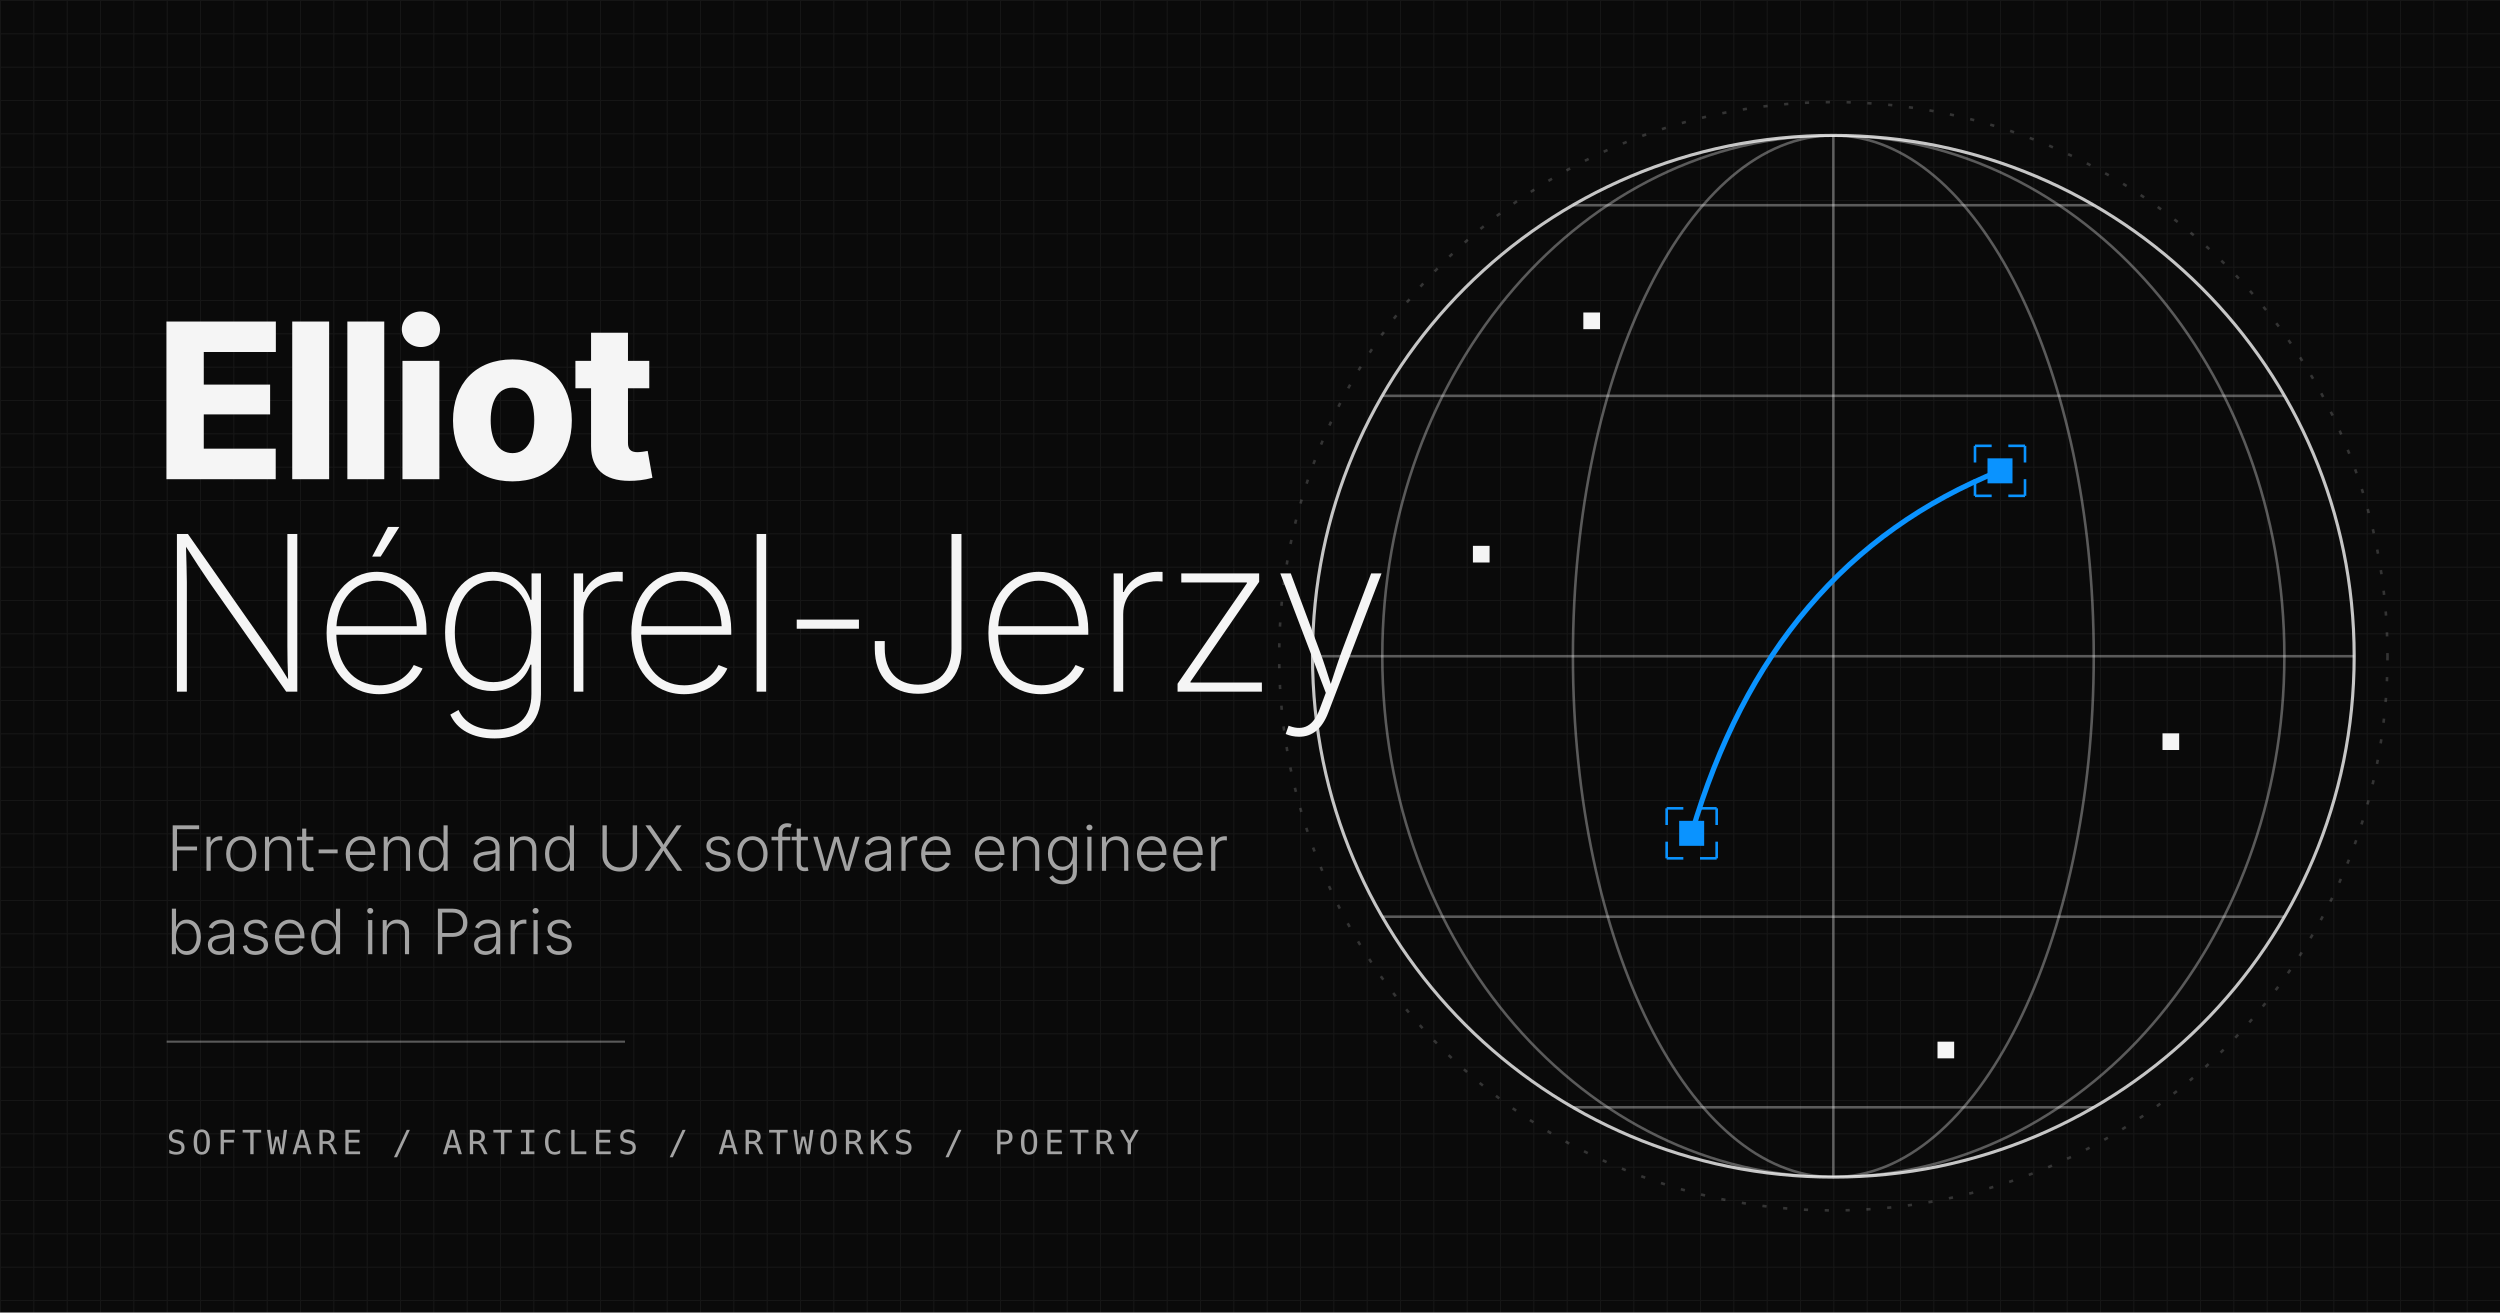
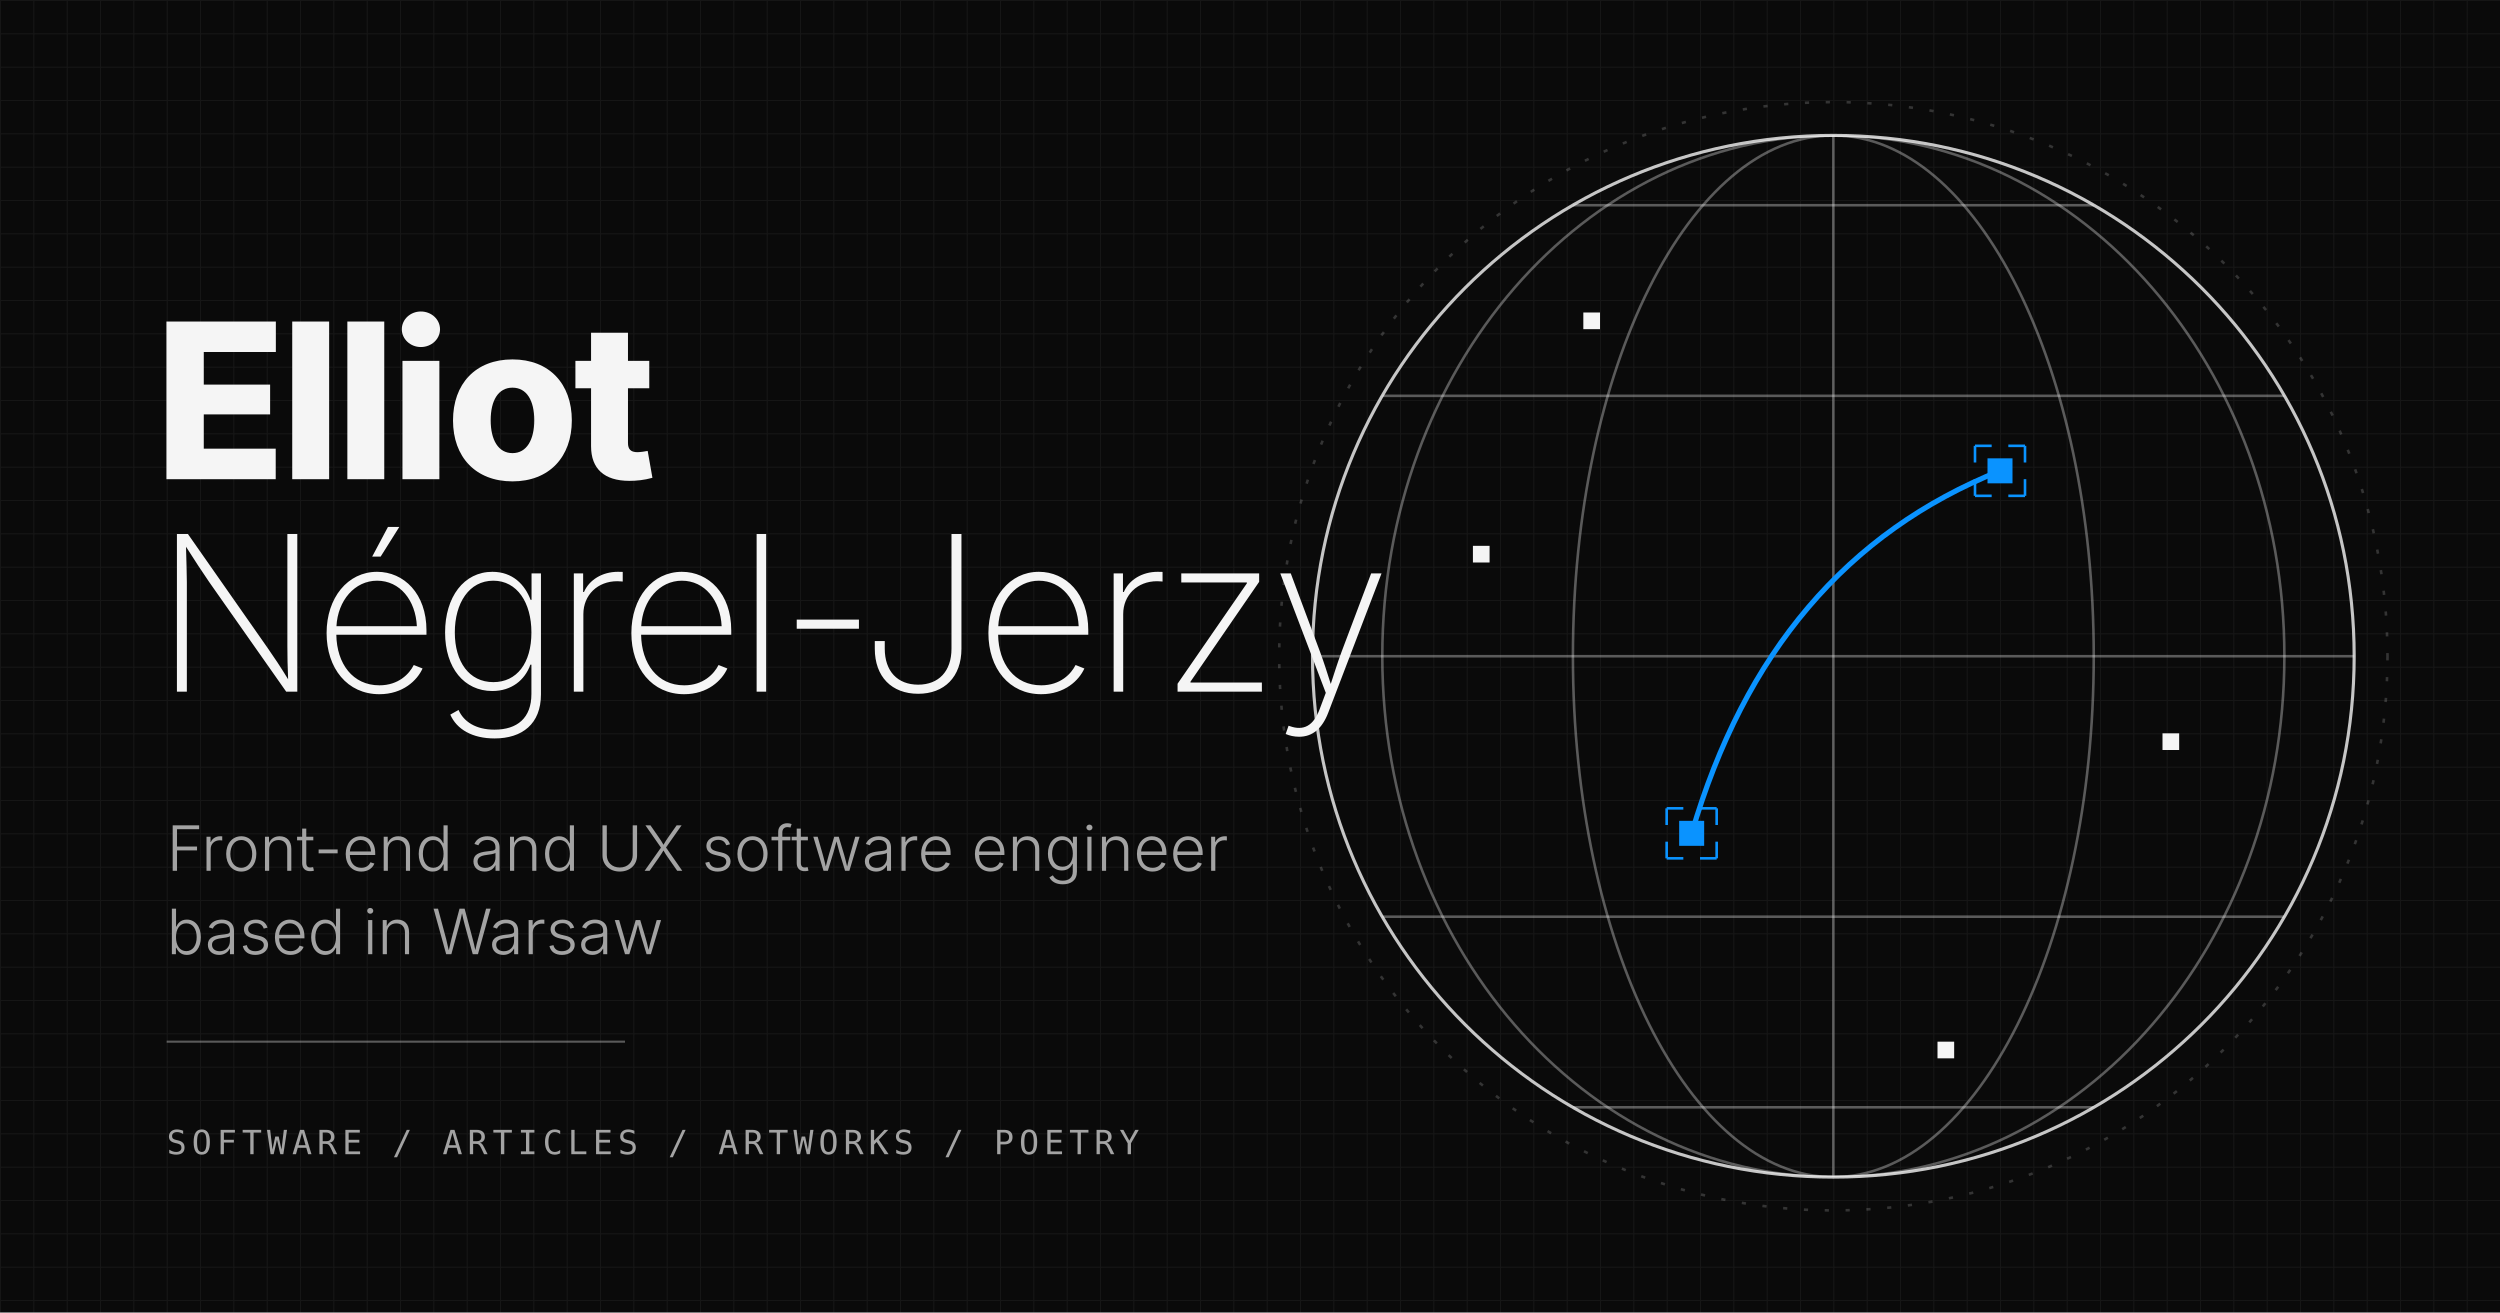
<svg xmlns="http://www.w3.org/2000/svg" width="1200" height="630" viewBox="0 0 1200 630">
  <defs>
    <pattern id="grid" width="16" height="16" patternUnits="userSpaceOnUse">
      <path d="M16 0H0V16" fill="none" stroke="#ffffff" stroke-opacity="0.05" stroke-width="1" />
    </pattern>
    <clipPath id="disc">
      <circle cx="880" cy="315" r="250" />
    </clipPath>
  </defs>
  <rect width="1200" height="630" fill="#0a0a0a" />
  <rect width="1200" height="630" fill="url(#grid)" />
  <g fill="none" stroke="#f5f5f5" stroke-opacity="0.34" stroke-width="1.25">
    <g clip-path="url(#disc)">
      <ellipse cx="880" cy="315" rx="125" ry="250" />
      <ellipse cx="880" cy="315" rx="216.5" ry="250" />
      <path d="M880 65V565" />
      <path d="M630 315H1130" />
      <path d="M663.5 190H1096.5M663.5 440H1096.5" />
      <path d="M755 98.5H1005M755 531.5H1005" />
    </g>
    <circle cx="880" cy="315" r="250" stroke-opacity="0.8" stroke-width="1.5" />
    <circle cx="880" cy="315" r="266" stroke-opacity="0.18" stroke-dasharray="2 8" />
  </g>
  <path d="M812 400 Q 850 270 960 226" fill="none" stroke="#0a93ff" stroke-width="2.5" stroke-linecap="square" />
  <g fill="#f5f5f5">
    <rect x="1038" y="352" width="8" height="8" />
    <rect x="707" y="262" width="8" height="8" />
    <rect x="930" y="500" width="8" height="8" />
    <rect x="760" y="150" width="8" height="8" />
  </g>
  <g fill="#0a93ff">
    <rect x="806" y="394" width="12" height="12" />
    <rect x="954" y="220" width="12" height="12" />
  </g>
  <g fill="none" stroke="#0a93ff" stroke-width="1.25">
    <path d="M800 388h8M800 388v8M824 388h-8M824 388v8M800 412h8M800 412v-8M824 412h-8M824 412v-8" transform="translate(0 0)" />
    <path d="M948 214h8M948 214v8M972 214h-8M972 214v8M948 238h8M948 238v-8M972 238h-8M972 238v-8" />
  </g>
  <g font-family="'Bricolage Grotesque', -apple-system, BlinkMacSystemFont, 'Segoe UI', system-ui, sans-serif" fill="#f5f5f5" letter-spacing="-3">
    <text x="74" y="230" font-size="104" font-weight="800">Elliot</text>
    <text x="74" y="332" font-size="104" font-weight="200">Négrel-Jerzy</text>
  </g>
  <g font-family="'Bricolage Grotesque', -apple-system, BlinkMacSystemFont, 'Segoe UI', system-ui, sans-serif" font-size="30" font-weight="300" fill="#a3a3a3">
    <text x="80" y="418">Front-end and UX software engineer</text>
-     <text x="80" y="458">based in Paris</text>
+     <text x="80" y="458">based in Warsaw</text>
  </g>
  <path d="M80 500H300" stroke="#f5f5f5" stroke-opacity="0.34" stroke-width="1" />
  <g font-family="ui-monospace, 'SF Mono', SFMono-Regular, Menlo, Consolas, monospace" font-size="16" letter-spacing="2.4" fill="#a3a3a3">
    <text x="80" y="554">SOFTWARE / ARTICLES / ARTWORKS / POETRY</text>
  </g>
</svg>
